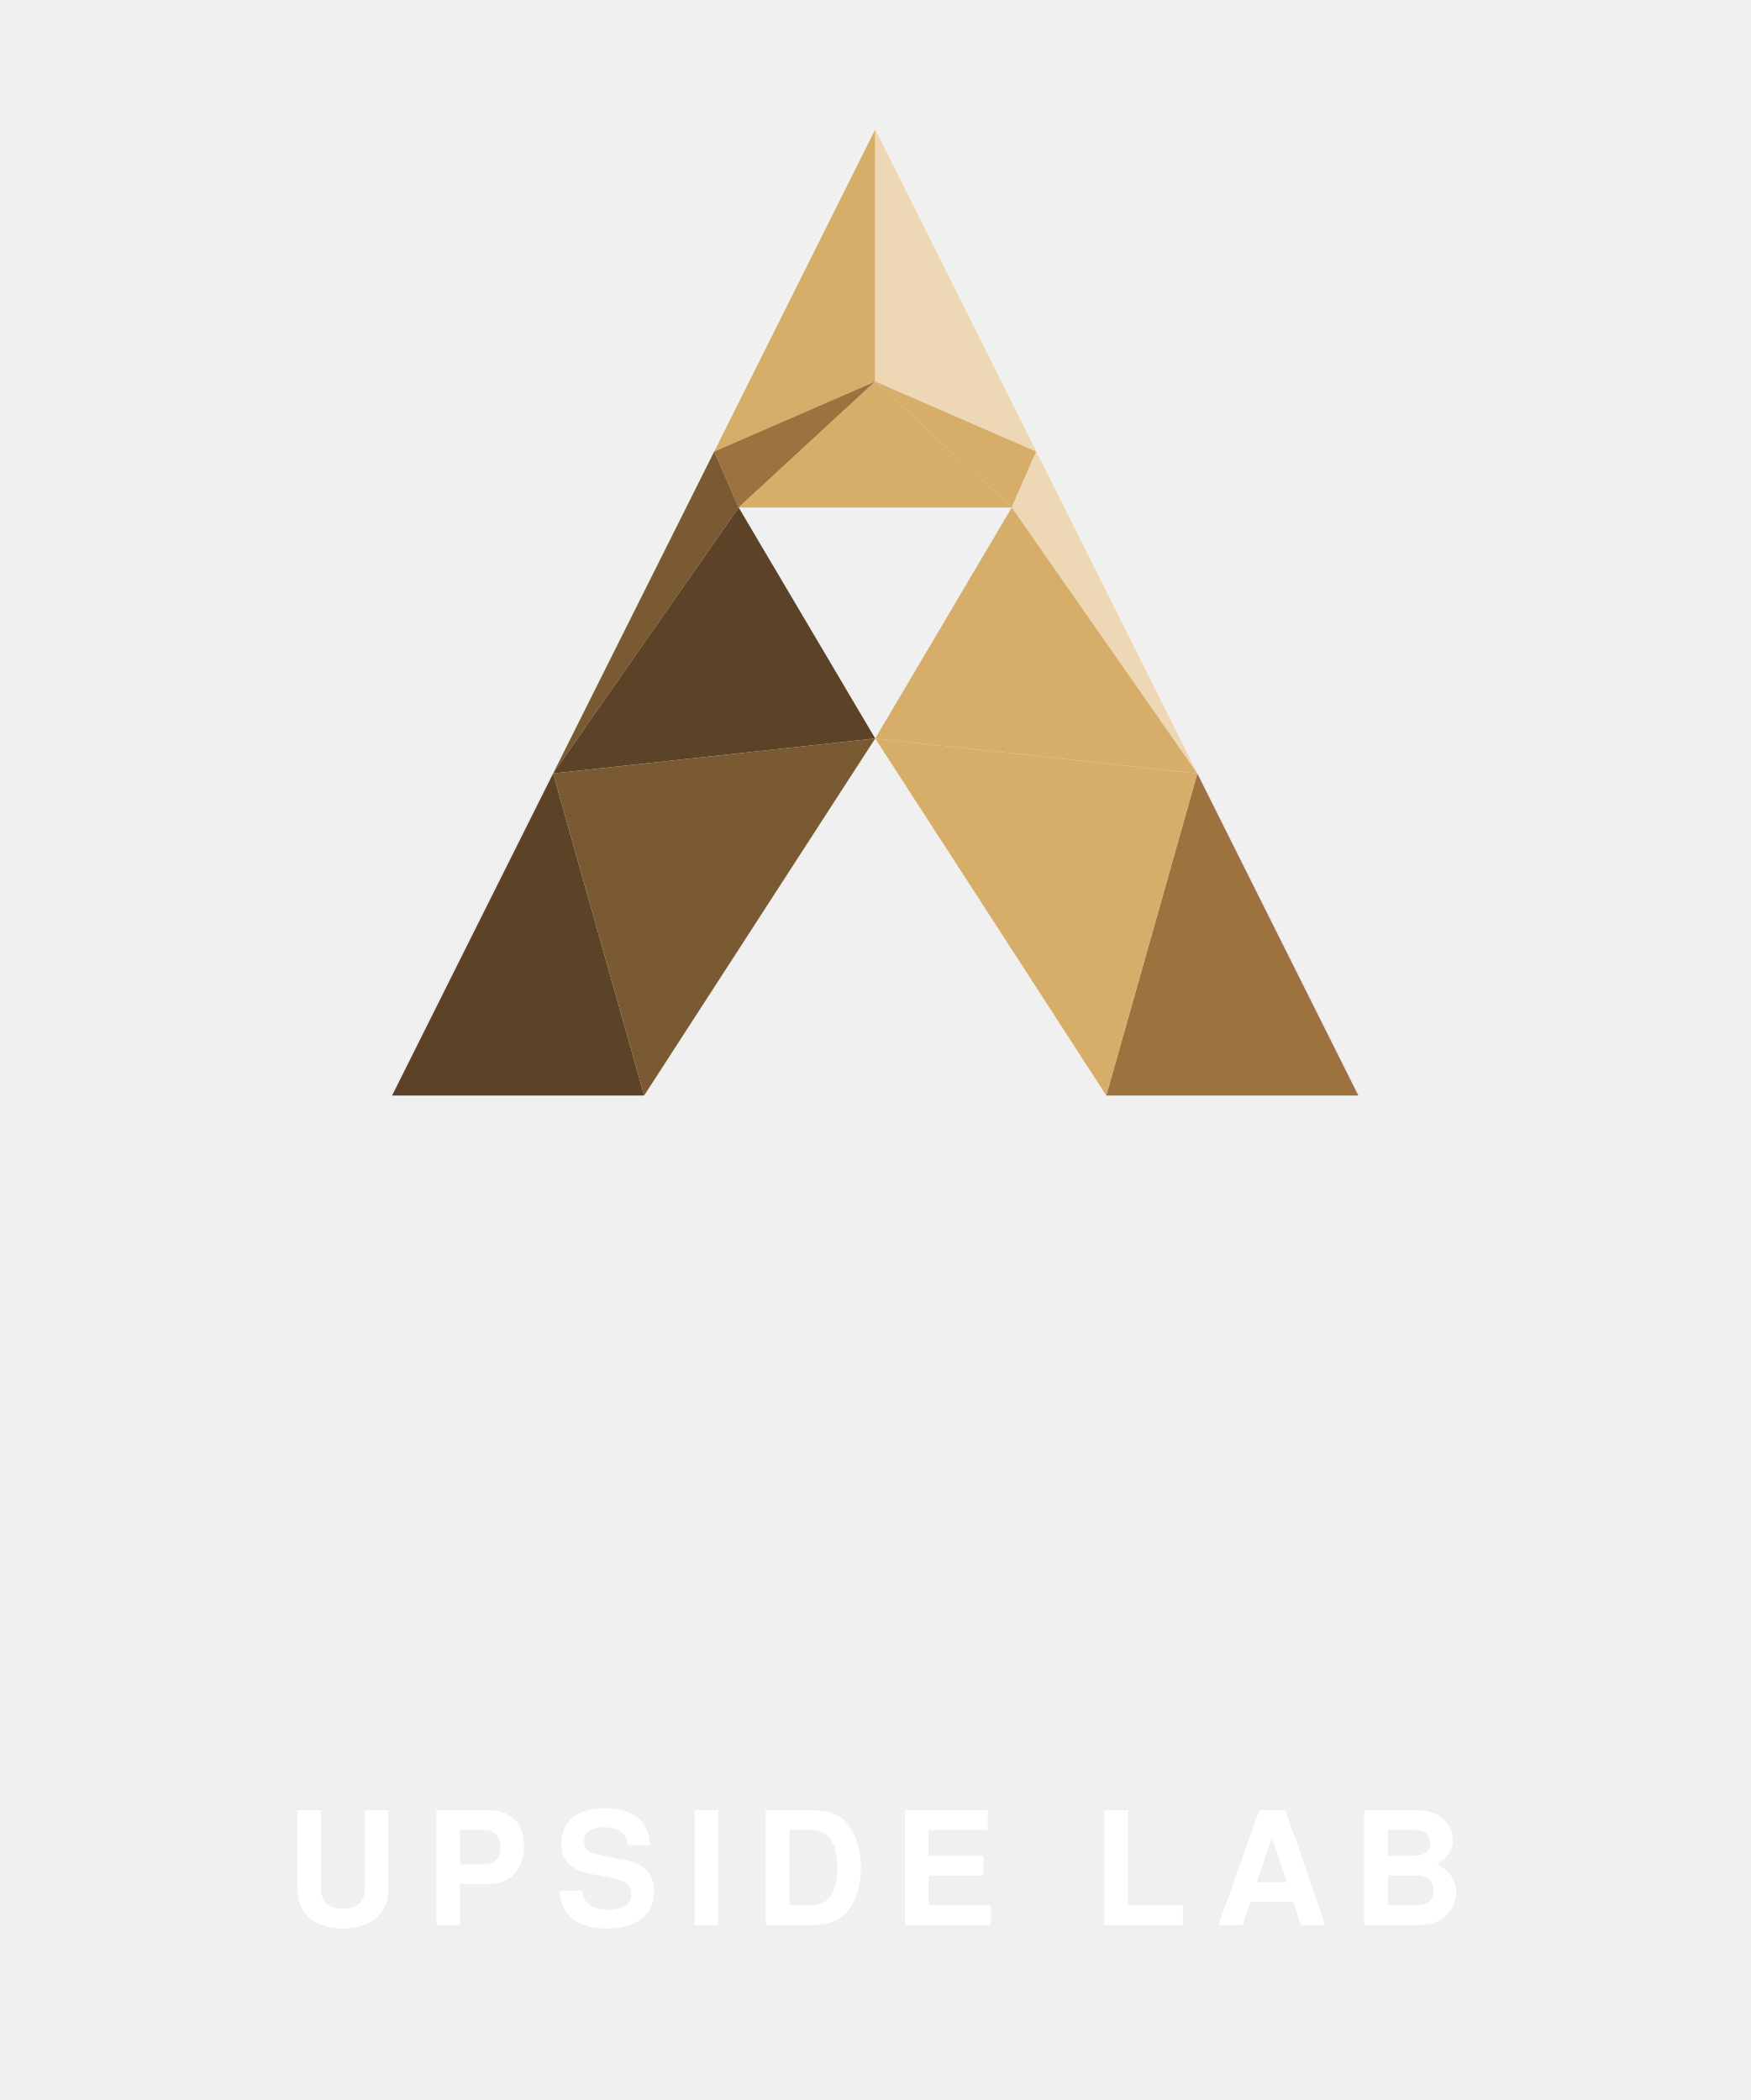
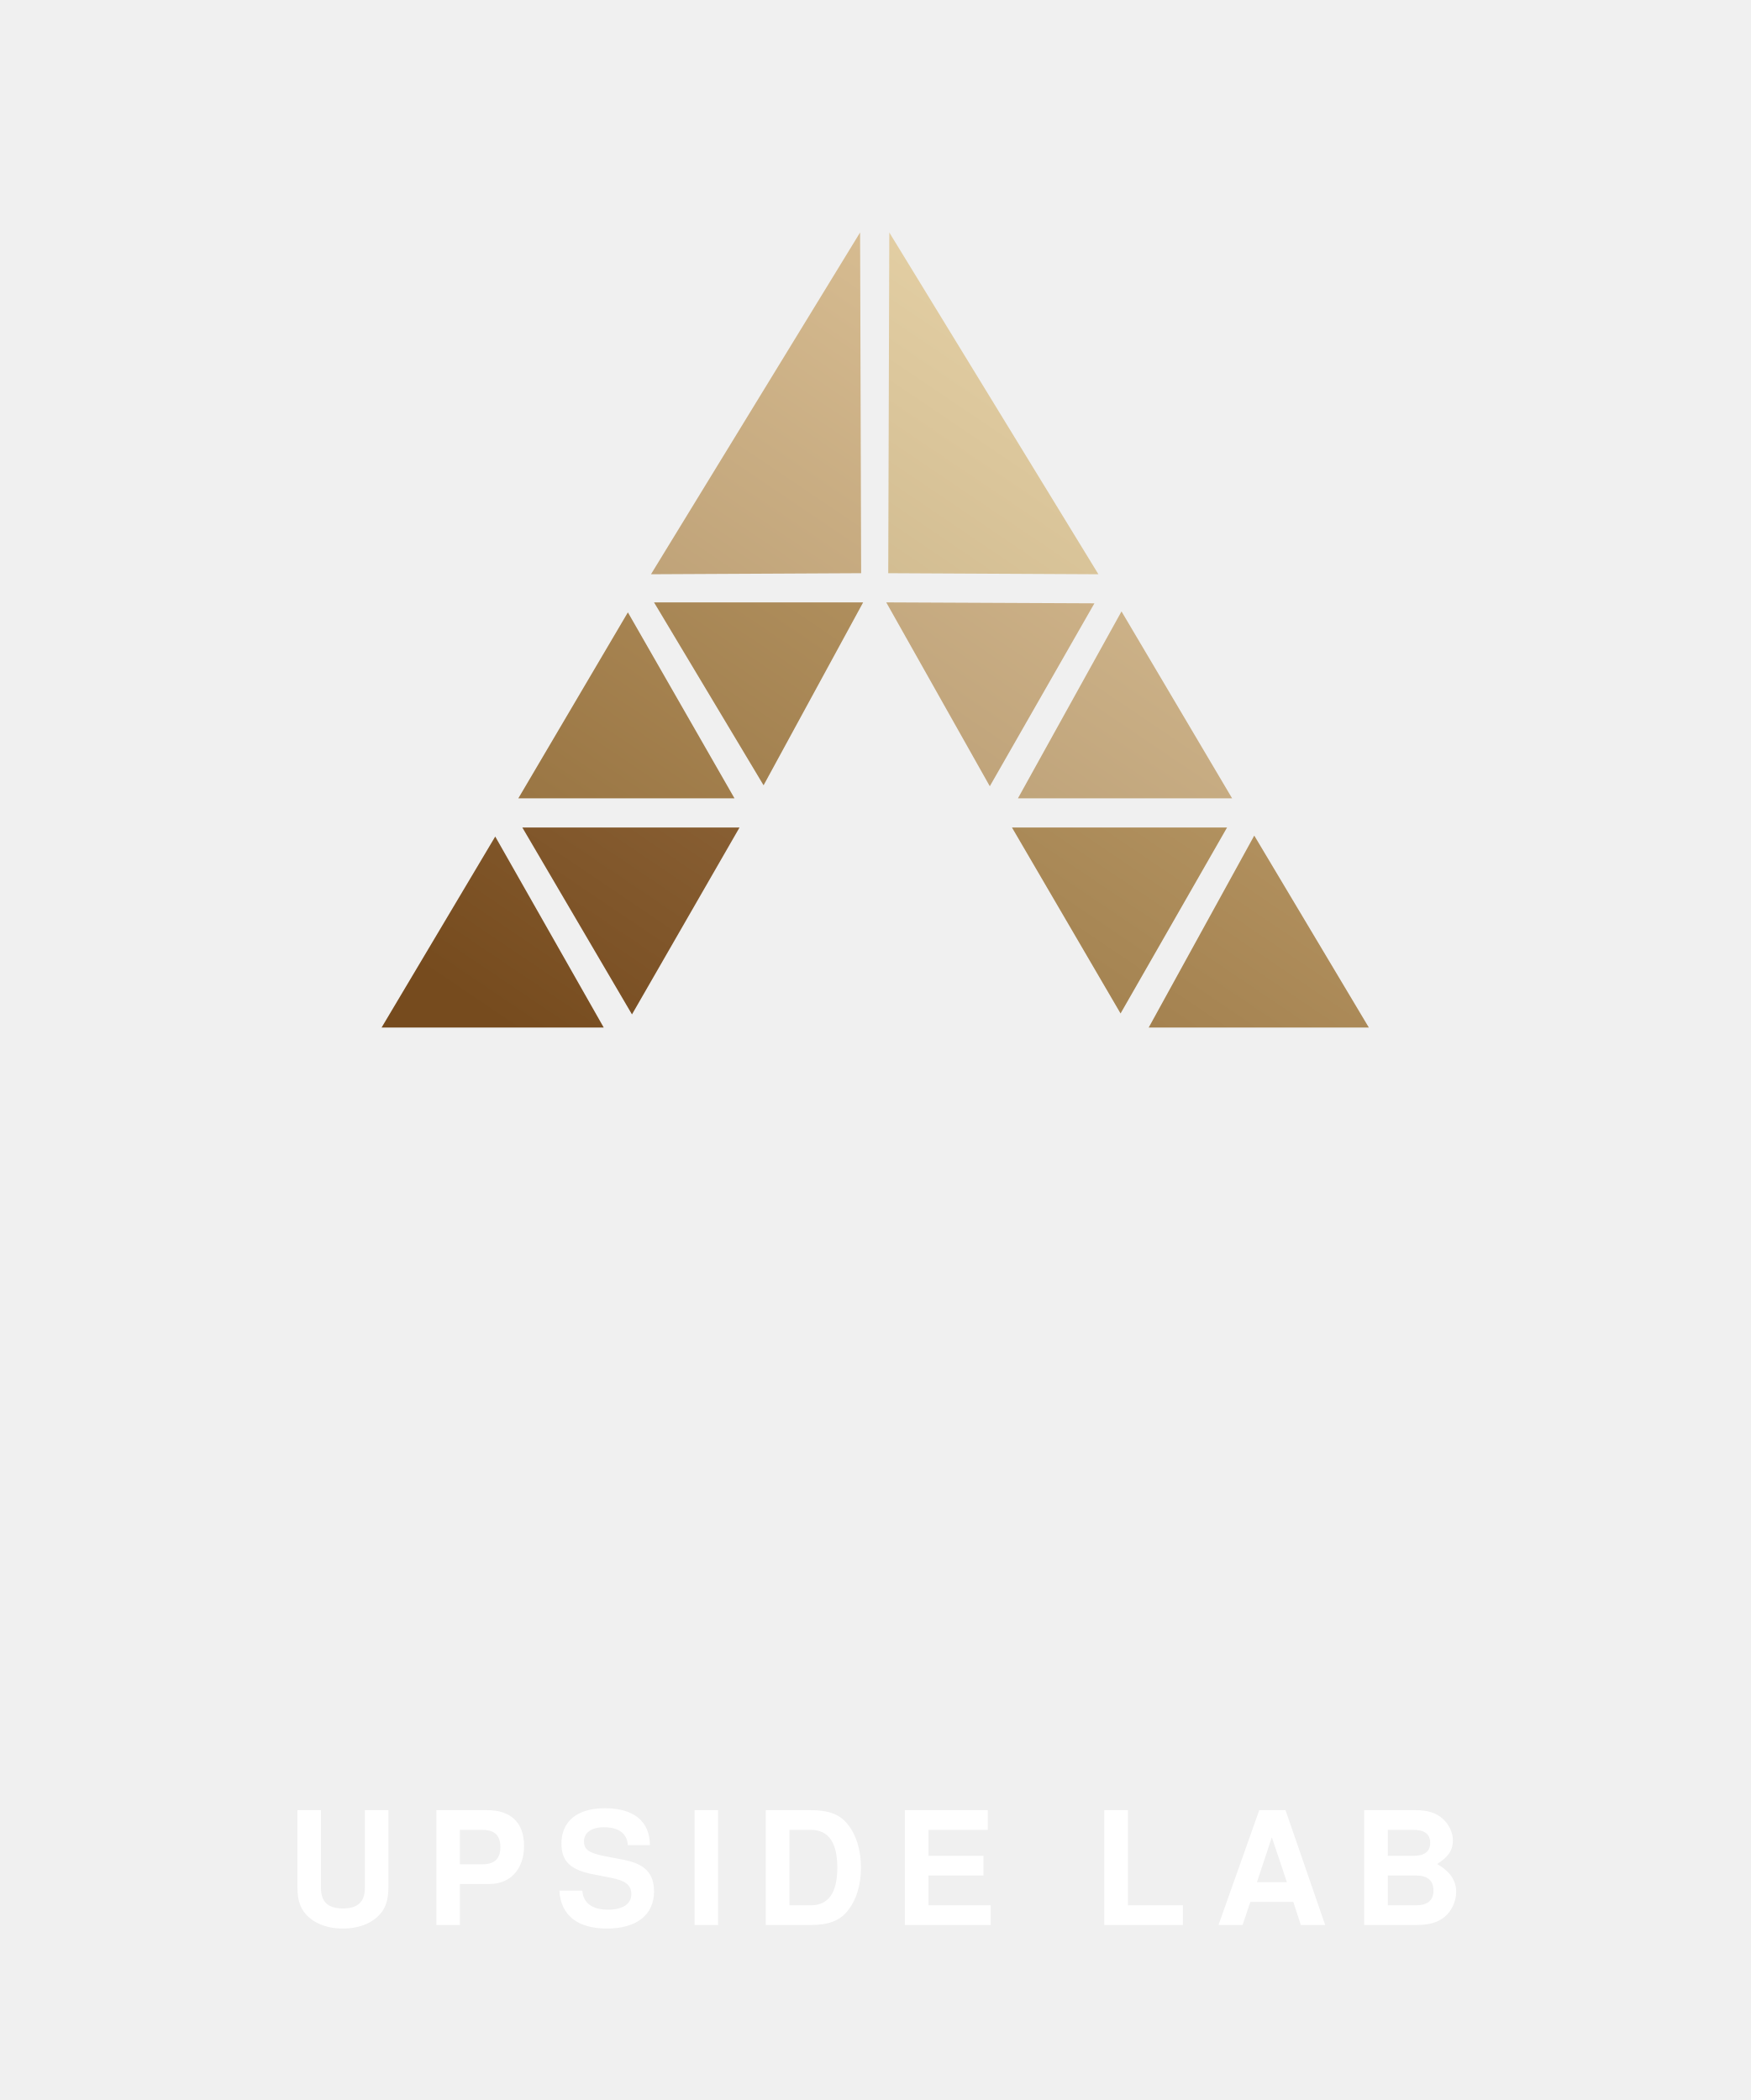
<svg xmlns="http://www.w3.org/2000/svg" viewBox="0 0 200 240" role="img" aria-label="Upside Lab">
-   <g transform="translate(40, 10) scale(1.2)">
-     <polygon points="50.00,4.00 34.67,34.67 50.00,28.00" fill="#D6AD69" />
-     <polygon points="50.00,4.00 50.00,28.00 65.33,34.67" fill="#EED7B5" />
-     <polygon points="34.67,34.67 37.00,40.00 50.00,28.00" fill="#9C723F" />
-     <polygon points="50.00,28.00 37.00,40.00 63.00,40.00" fill="#D6AD69" />
-     <polygon points="50.00,28.00 63.00,40.00 65.33,34.67" fill="#D6AD69" />
-     <polygon points="34.67,34.67 19.33,65.33 37.00,40.00" fill="#7A5A32" />
-     <polygon points="37.00,40.00 19.33,65.33 50.00,62.00" fill="#5C4328" />
-     <polygon points="65.33,34.67 63.00,40.00 80.67,65.33" fill="#EED7B5" />
-     <polygon points="63.00,40.00 50.00,62.00 80.67,65.33" fill="#D6AD69" />
-     <polygon points="19.33,65.33 4.00,96.00 28.00,96.00" fill="#5C4328" />
-     <polygon points="19.33,65.33 28.00,96.00 50.00,62.00" fill="#7A5A32" />
-     <polygon points="80.67,65.33 72.00,96.00 96.00,96.00" fill="#9C723F" />
-     <polygon points="80.67,65.33 50.00,62.00 72.00,96.00" fill="#D6AD69" />
+   <g transform="translate(40, 12) scale(1.2)">
+     <defs>
+       <linearGradient id="l0" x1="72" y1="10" x2="18" y2="90" gradientUnits="userSpaceOnUse">
+         <stop offset="0" stop-color="#dfc59a" />
+         <stop offset="1" stop-color="#a6875d" />
+       </linearGradient>
+       <linearGradient id="l1" x1="72" y1="10" x2="18" y2="90" gradientUnits="userSpaceOnUse">
+         <stop offset="0" stop-color="#ead6ab" />
+         <stop offset="1" stop-color="#b29a6f" />
+       </linearGradient>
+       <linearGradient id="l2" x1="72" y1="10" x2="18" y2="90" gradientUnits="userSpaceOnUse">
+         <stop offset="0" stop-color="#caac7a" />
+         <stop offset="1" stop-color="#8f6b3a" />
+       </linearGradient>
+       <linearGradient id="l3" x1="72" y1="10" x2="18" y2="90" gradientUnits="userSpaceOnUse">
+         <stop offset="0" stop-color="#dfc59b" />
+         <stop offset="1" stop-color="#a5875e" />
+       </linearGradient>
+       <linearGradient id="l4" x1="72" y1="10" x2="18" y2="90" gradientUnits="userSpaceOnUse">
+         <stop offset="0" stop-color="#dec59b" />
+         <stop offset="1" stop-color="#a5875e" />
+       </linearGradient>
+       <linearGradient id="l5" x1="72" y1="10" x2="18" y2="90" gradientUnits="userSpaceOnUse">
+         <stop offset="0" stop-color="#caaa77" />
+         <stop offset="1" stop-color="#8e6937" />
+       </linearGradient>
+       <linearGradient id="l6" x1="72" y1="10" x2="18" y2="90" gradientUnits="userSpaceOnUse">
+         <stop offset="0" stop-color="#b38e62" />
+         <stop offset="1" stop-color="#764b1f" />
+       </linearGradient>
+       <linearGradient id="l7" x1="72" y1="10" x2="18" y2="90" gradientUnits="userSpaceOnUse">
+         <stop offset="0" stop-color="#cbad7b" />
+         <stop offset="1" stop-color="#906d3b" />
+       </linearGradient>
+       <linearGradient id="l8" x1="72" y1="10" x2="18" y2="90" gradientUnits="userSpaceOnUse">
+         <stop offset="0" stop-color="#caab79" />
+         <stop offset="1" stop-color="#8f6b39" />
+       </linearGradient>
+       <linearGradient id="l9" x1="72" y1="10" x2="18" y2="90" gradientUnits="userSpaceOnUse">
+         <stop offset="0" stop-color="#b38e61" />
+         <stop offset="1" stop-color="#764b1e" />
+       </linearGradient>
+     </defs>
+     <polygon points="48.56,12.14 48.66,44.59 28.65,44.69" fill="url(#l0)" />
+     <polygon points="51.34,12.14 71.25,44.69 51.24,44.59" fill="url(#l1)" />
+     <polygon points="28.94,47.37 48.85,47.37 39.37,64.79" fill="url(#l2)" />
+     <polygon points="51.05,47.37 70.87,47.46 60.91,64.88" fill="url(#l3)" />
+     <polygon points="73.45,48.23 83.98,66.03 63.59,66.03" fill="url(#l4)" />
+     <polygon points="26.45,48.32 36.60,66.03 16.02,66.03" fill="url(#l5)" />
+     <polygon points="16.40,68.81 37.08,68.81 26.84,86.61" fill="url(#l6)" />
+     <polygon points="63.02,68.81 83.50,68.81 73.36,86.52" fill="url(#l7)" />
+     <polygon points="86.09,69.58 97.00,87.86 76.04,87.86" fill="url(#l8)" />
+     <polygon points="13.82,69.67 24.15,87.86 3.00,87.86" fill="url(#l9)" />
  </g>
  <text x="100" y="220" text-anchor="middle" fill="#FFFFFF" font-family="ui-sans-serif, system-ui, -apple-system, Segoe UI, Helvetica, Arial, sans-serif" font-size="18" font-weight="600" letter-spacing="0.16em">UPSIDE LAB</text>
</svg>
